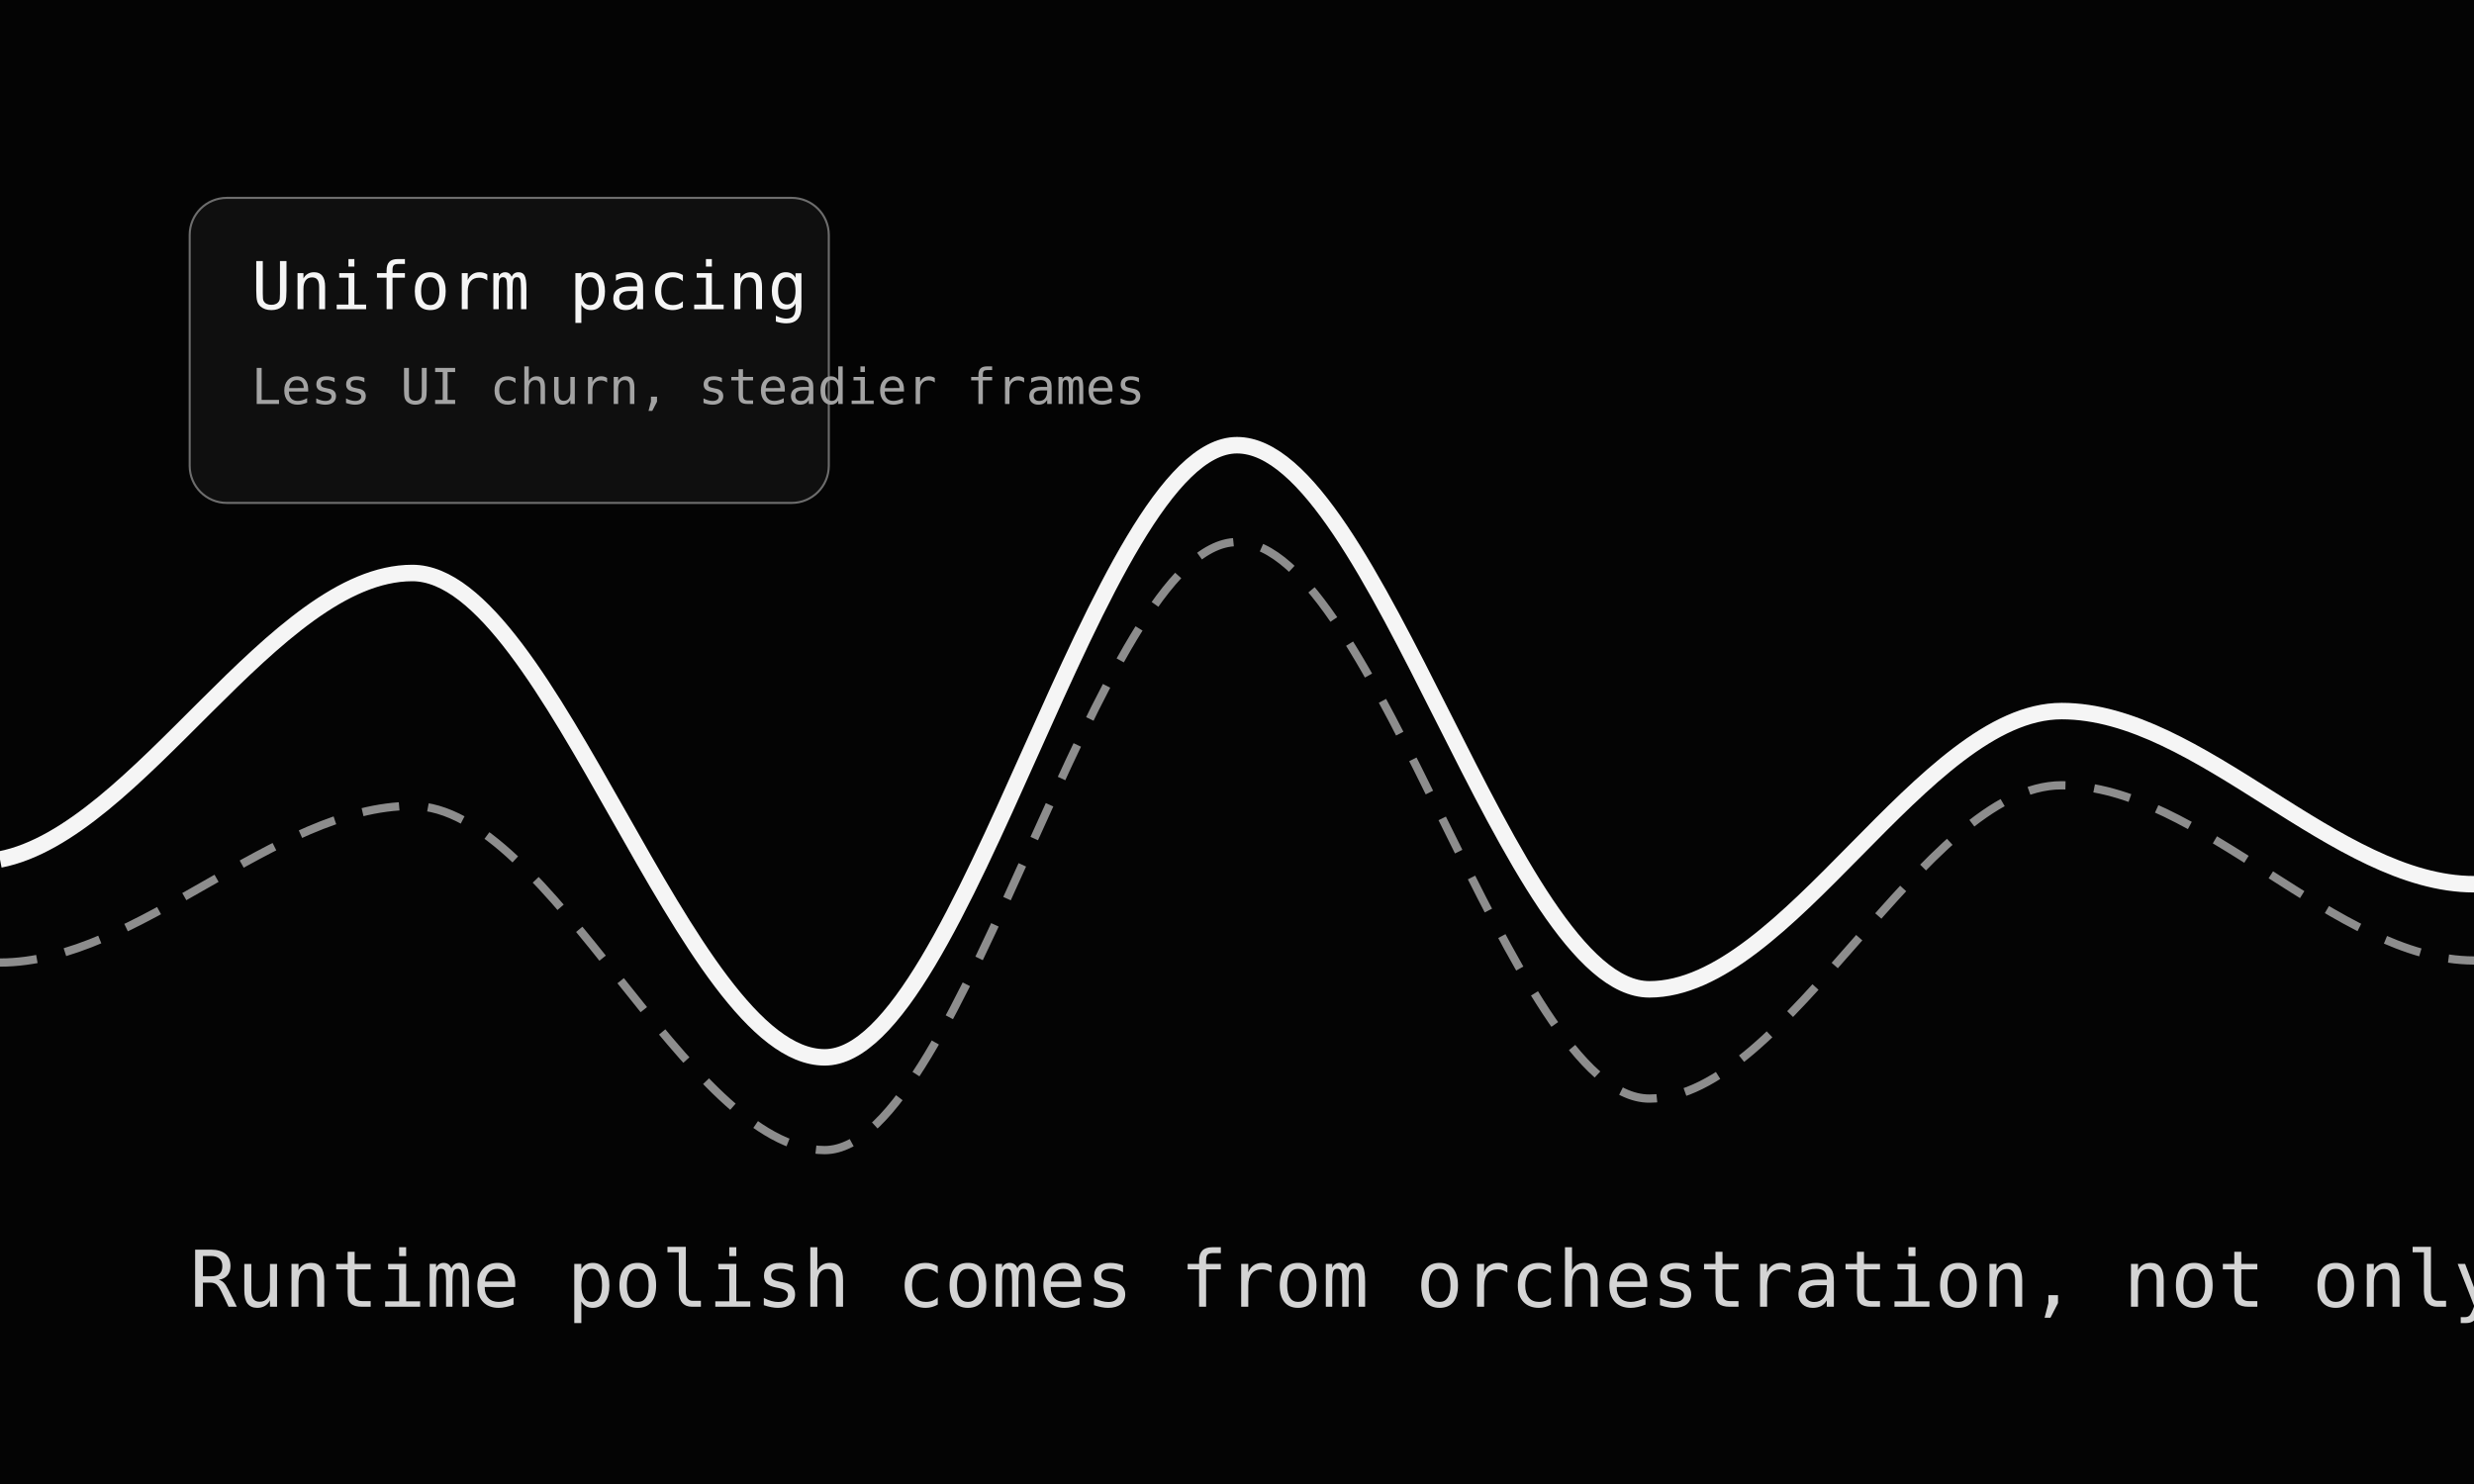
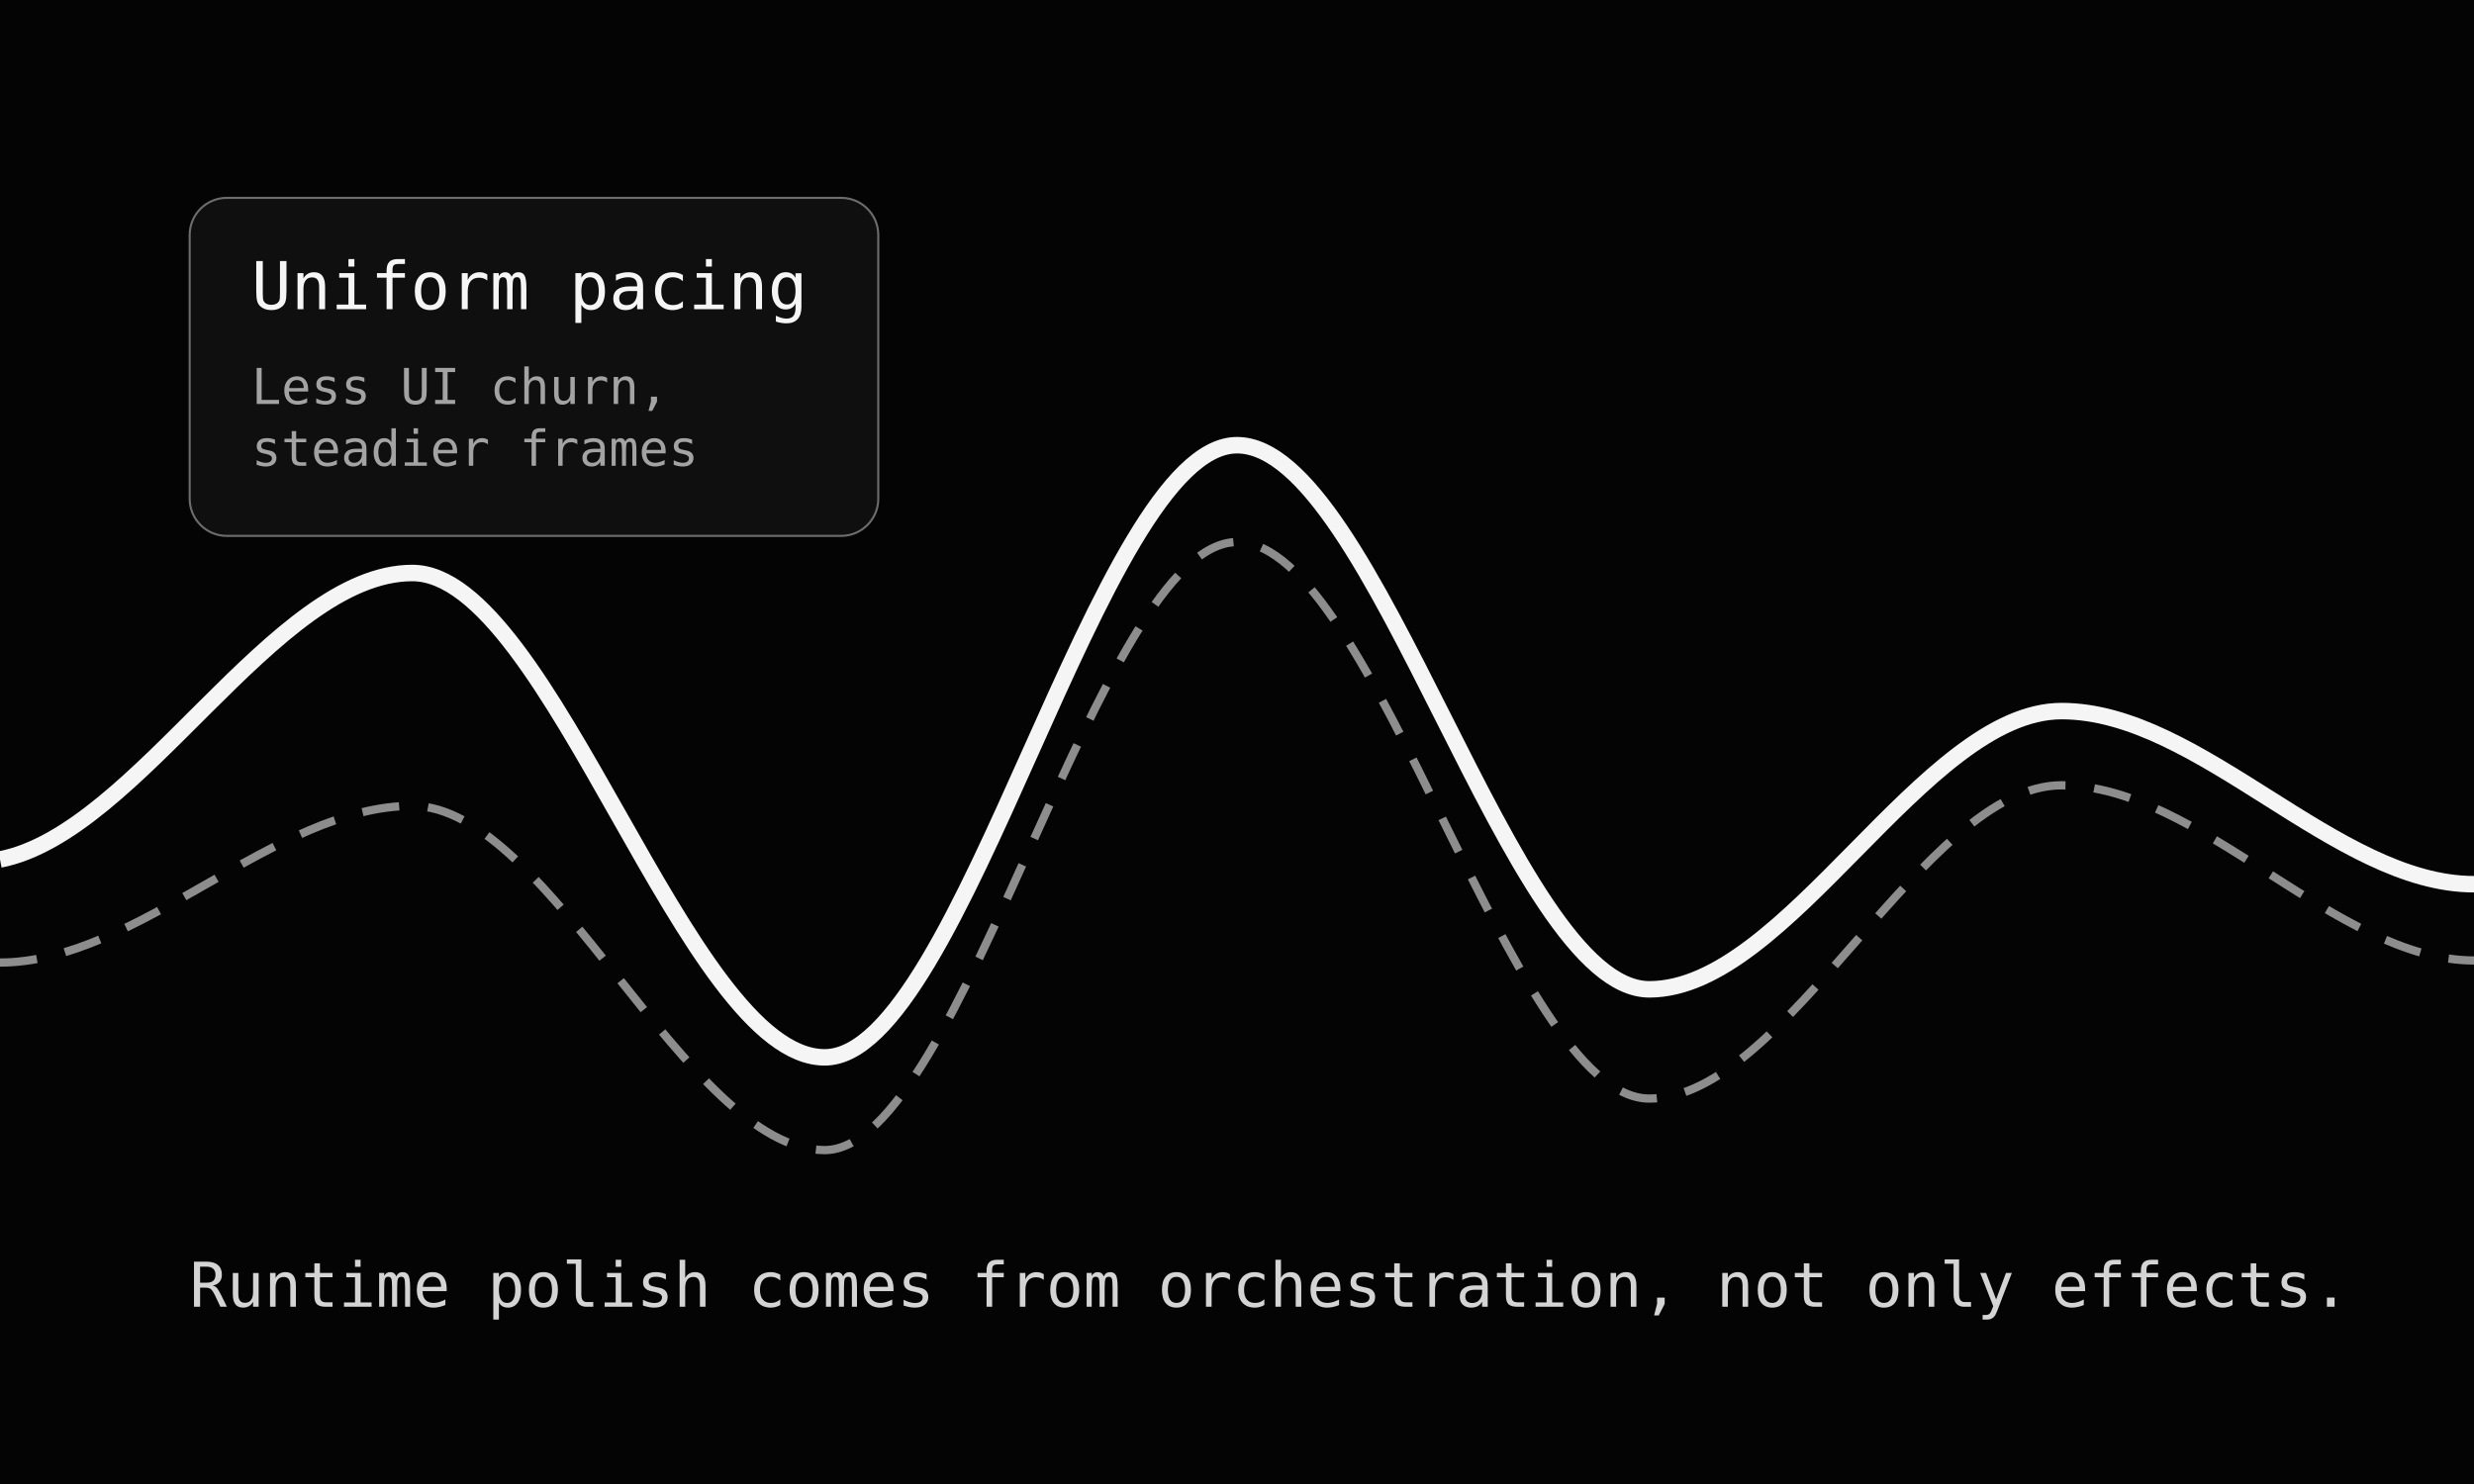
<svg xmlns="http://www.w3.org/2000/svg" width="1200" height="720" viewBox="0 0 1200 720" fill="none">
  <rect width="1200" height="720" fill="#040404" />
-   <path d="M0 417C67 404 133 278 200 278C267 278 333 513 400 513C467 513 533 216 600 216C667 216 733 480 800 480C867 480 933 345 1000 345C1067 345 1133 429 1200 429" stroke="#F5F5F5" stroke-width="8" />
-   <path d="M0 467C67 467 133 391 200 391C267 391 333 558 400 558C467 558 533 263 600 263C667 263 733 533 800 533C867 533 933 381 1000 381C1067 381 1133 466 1200 466" stroke="#8D8D8D" stroke-width="4" stroke-dasharray="18 14" />
-   <rect x="92" y="96" width="310" height="148" rx="18" fill="#0F0F0F" stroke="#6D6D6D" />
+   <path d="M0 417C67 404 133 278 200 278C267 278 333 513 400 513C467 513 533 216 600 216C667 216 733 480 800 480C867 480 933 345 1000 345C1067 345 1133 429 1200 429" stroke="#F5F5F5" stroke-width="8">
+     <animate attributeName="d" dur="14s" repeatCount="indefinite" calcMode="spline" keyTimes="0;0.5;1" keySplines="0.42 0 0.58 1;0.42 0 0.58 1" values="M0 417C67 404 133 278 200 278C267 278 333 513 400 513C467 513 533 216 600 216C667 216 733 480 800 480C867 480 933 345 1000 345C1067 345 1133 429 1200 429;M0 422C67 408 133 292 200 286C267 279 333 500 400 504C467 512 533 230 600 224C667 218 733 468 800 472C867 481 933 357 1000 351C1067 346 1133 420 1200 423;M0 417C67 404 133 278 200 278C267 278 333 513 400 513C467 513 533 216 600 216C667 216 733 480 800 480C867 480 933 345 1000 345C1067 345 1133 429 1200 429" />
+   </path>
+   <path d="M0 467C67 467 133 391 200 391C267 391 333 558 400 558C467 558 533 263 600 263C667 263 733 533 800 533C867 533 933 381 1000 381C1067 381 1133 466 1200 466" stroke="#8D8D8D" stroke-width="4" stroke-dasharray="18 14">
+     <animate attributeName="d" dur="14s" repeatCount="indefinite" calcMode="spline" keyTimes="0;0.5;1" keySplines="0.42 0 0.58 1;0.42 0 0.58 1" values="M0 467C67 467 133 391 200 391C267 391 333 558 400 558C467 558 533 263 600 263C667 263 733 533 800 533C867 533 933 381 1000 381C1067 381 1133 466 1200 466;M0 471C67 470 133 402 200 398C267 392 333 545 400 548C467 557 533 277 600 271C667 264 733 520 800 523C867 534 933 392 1000 387C1067 382 1133 457 1200 460;M0 467C67 467 133 391 200 391C267 391 333 558 400 558C467 558 533 263 600 263C667 263 733 533 800 533C867 533 933 381 1000 381C1067 381 1133 466 1200 466" />
+     <animate attributeName="stroke-dashoffset" from="0" to="-32" dur="3.6s" repeatCount="indefinite" />
+   </path>
+   <rect x="92" y="96" width="334" height="164" rx="18" fill="#0F0F0F" stroke="#6D6D6D" />
  <text x="122" y="150" fill="#F5F5F5" font-family="monospace" font-size="32">Uniform pacing</text>
-   <text x="122" y="196" fill="#A3A3A3" font-family="monospace" font-size="24">Less UI churn, steadier frames</text>
-   <text x="92" y="634" fill="#D4D4D4" font-family="monospace" font-size="38">Runtime polish comes from orchestration, not only effects.</text>
+   <text x="122" y="196" fill="#A3A3A3" font-family="monospace" font-size="24">Less UI churn,</text>
+   <text x="122" y="226" fill="#A3A3A3" font-family="monospace" font-size="24">steadier frames</text>
+   <text x="92" y="634" fill="#D4D4D4" font-family="monospace" font-size="30" textLength="1016" lengthAdjust="spacingAndGlyphs">Runtime polish comes from orchestration, not only effects.</text>
</svg>
